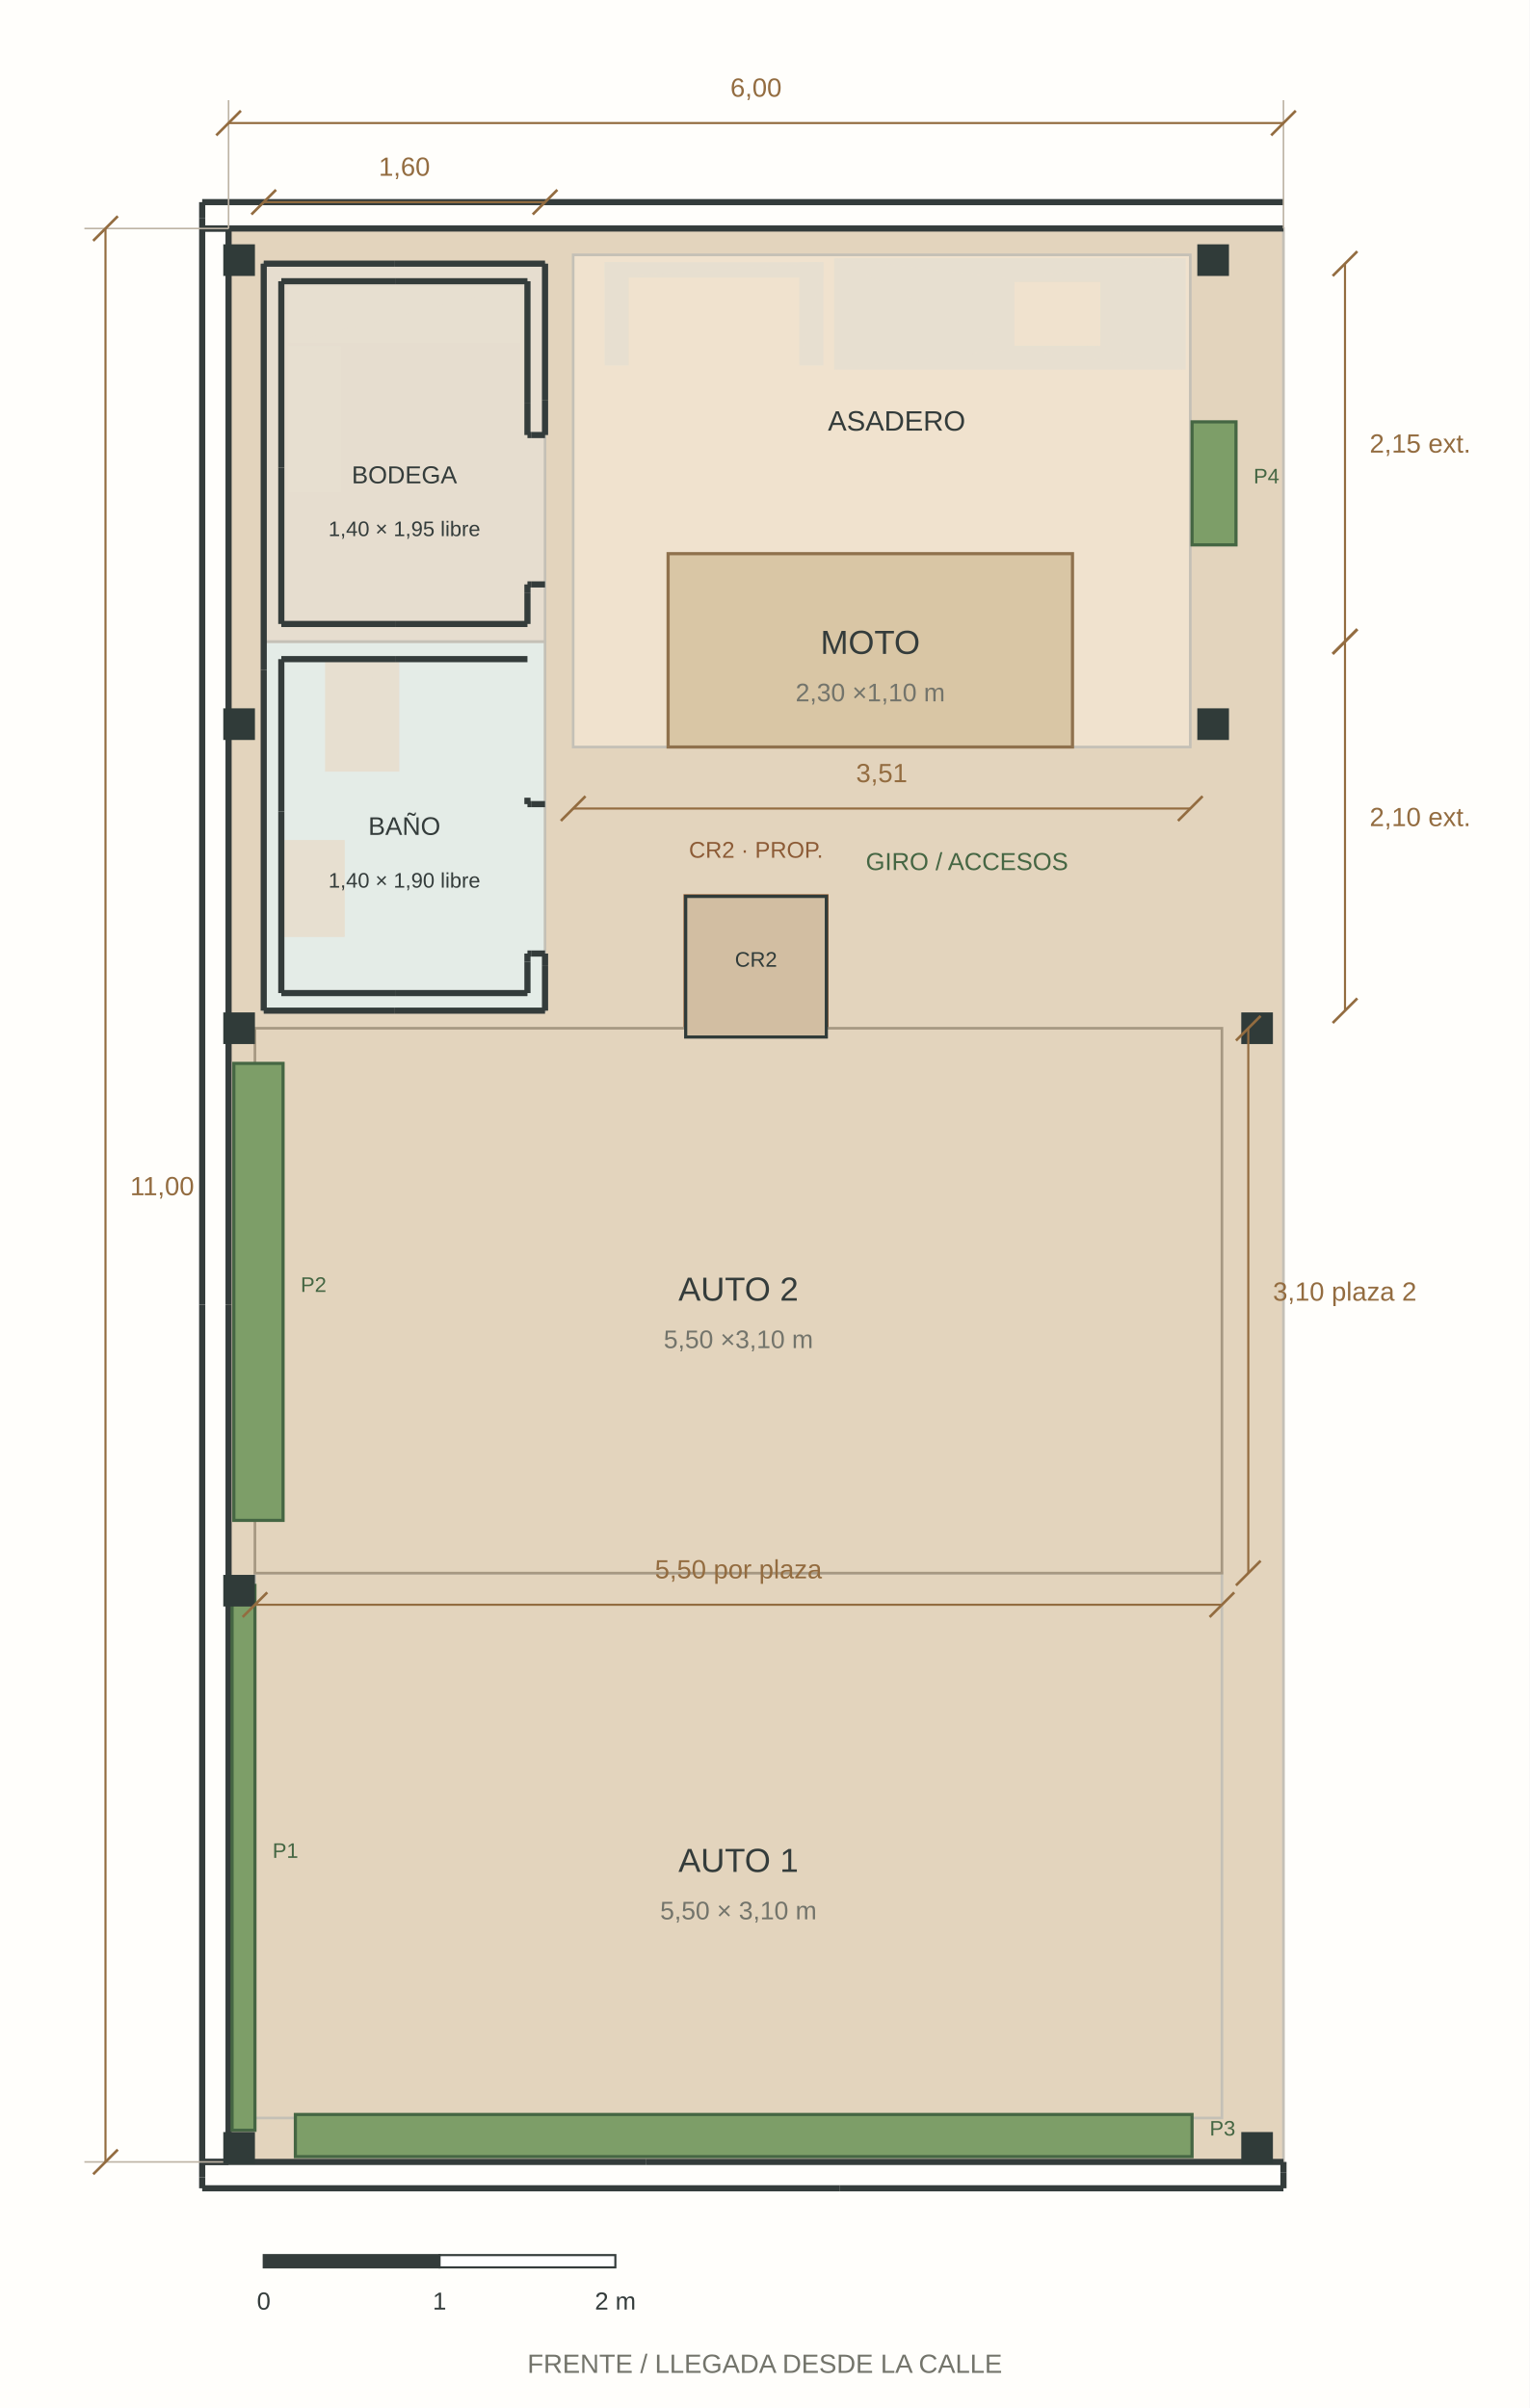
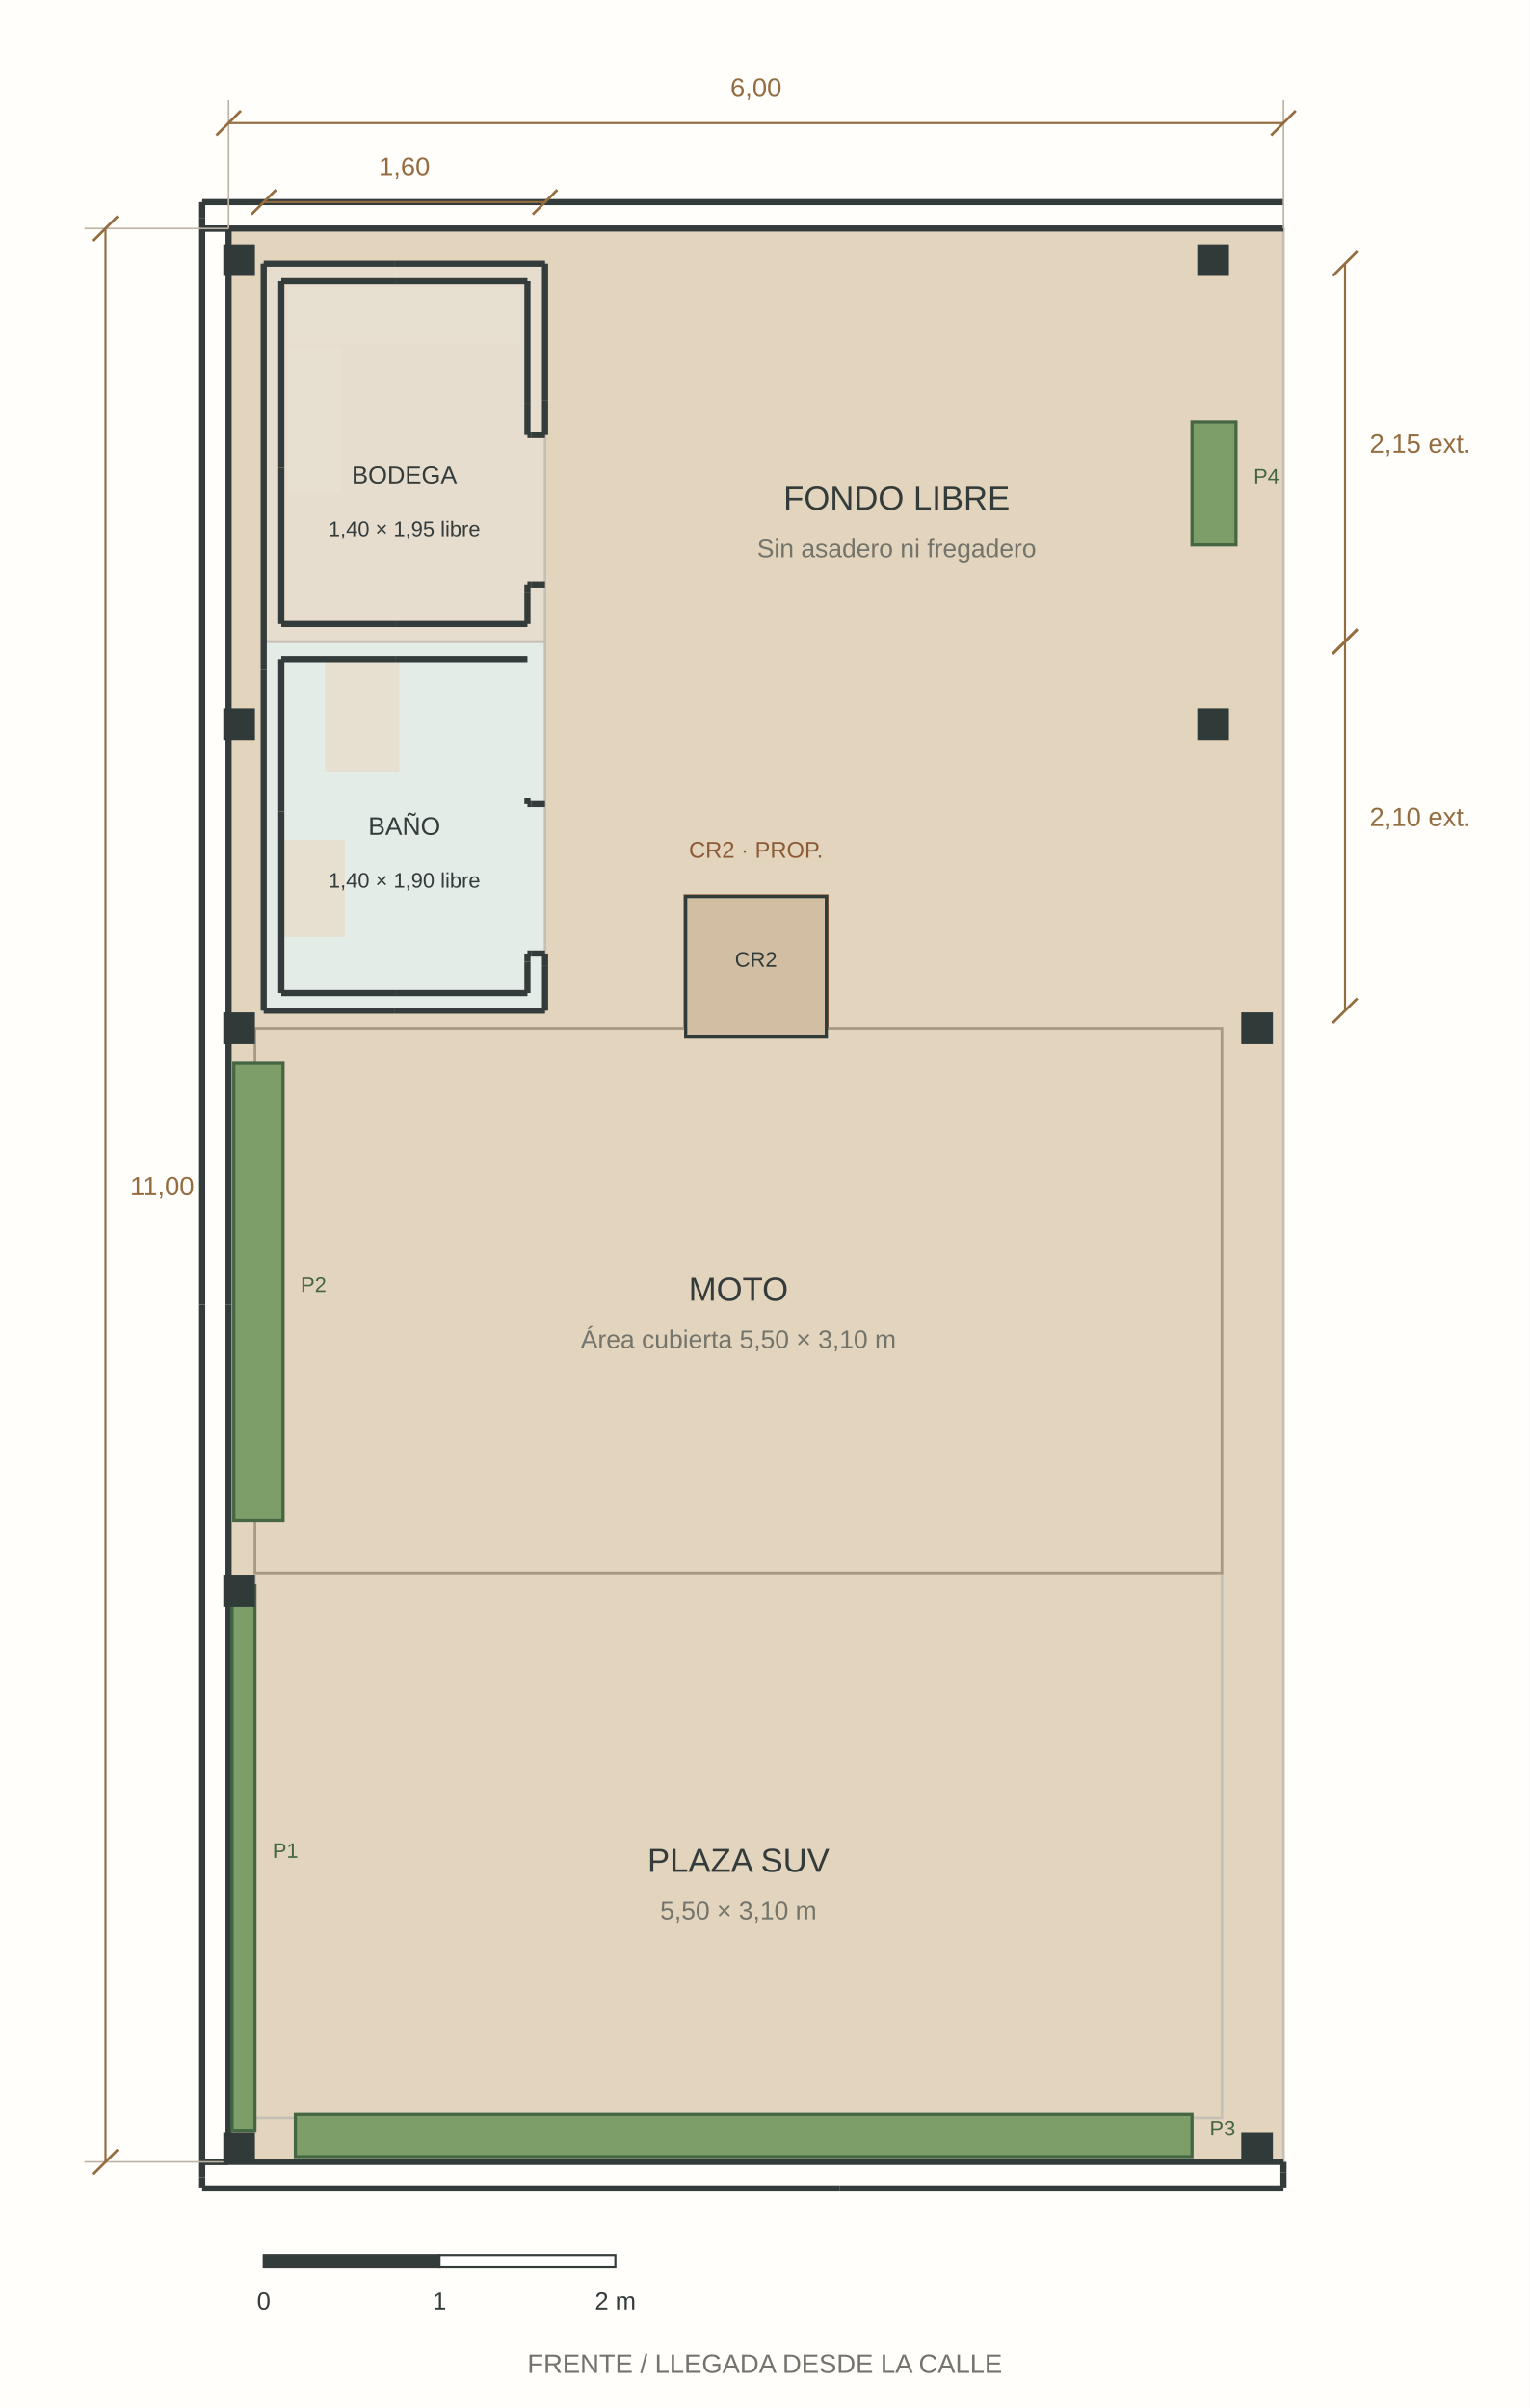
- <svg xmlns="http://www.w3.org/2000/svg" viewBox="0 0 696 1096.0" role="img" aria-label="Patio · dos autos cubiertos, moto y servicios">
+ <svg xmlns="http://www.w3.org/2000/svg" viewBox="0 0 696 1096.0" role="img" aria-label="Patio · auto, moto y fondo libre">
  <rect width="100%" height="100%" fill="#fffefb" />
  <polygon points="104.0,984.0 584.0,984.0 584.0,104.0 104.0,104.0" fill="#e3d4bd" stroke="#c4c0b6" stroke-width="1.2" />
  <polygon points="116.0,964.0 556.0,964.0 556.0,716.0 116.0,716.0" fill="#e3d4bd" stroke="#c4c0b6" stroke-width="1.2" />
  <polygon points="120.0,460.0 248.0,460.0 248.0,292.0 120.0,292.0" fill="#e4ece7" stroke="#c4c0b6" stroke-width="1.2" />
  <polygon points="120.0,292.0 248.0,292.0 248.0,120.0 120.0,120.0" fill="#e6ddcf" stroke="#c4c0b6" stroke-width="1.2" />
-   <polygon points="260.8,340.0 541.6,340.0 541.6,116.0 260.8,116.0" fill="#f0e2ce" stroke="#c4c0b6" stroke-width="1.2" />
-   <polygon points="275.2,166.24 286.0,119.44 286.0,166.24" fill="#e7dfd0" stroke="none" stroke-width="0.64" data-plan-furniture="true" />
-   <polygon points="275.2,166.24 275.2,119.44 286.0,119.44" fill="#e7dfd0" stroke="none" stroke-width="0.64" data-plan-furniture="true" />
-   <polygon points="275.2,166.24 286.0,166.24 286.0,119.44" fill="#e7dfd0" stroke="none" stroke-width="0.64" data-plan-furniture="true" />
-   <polygon points="275.2,166.24 286.0,119.44 275.2,119.44" fill="#e7dfd0" stroke="none" stroke-width="0.64" data-plan-furniture="true" />
-   <polygon points="363.76,166.24 374.56,119.44 374.56,166.24" fill="#e7dfd0" stroke="none" stroke-width="0.64" data-plan-furniture="true" />
-   <polygon points="363.76,166.24 363.76,119.44 374.56,119.44" fill="#e7dfd0" stroke="none" stroke-width="0.64" data-plan-furniture="true" />
-   <polygon points="363.76,166.24 374.56,166.24 374.56,119.44" fill="#e7dfd0" stroke="none" stroke-width="0.64" data-plan-furniture="true" />
-   <polygon points="363.76,166.24 374.56,119.44 363.76,119.44" fill="#e7dfd0" stroke="none" stroke-width="0.64" data-plan-furniture="true" />
-   <polygon points="275.2,126.32 374.56,119.44 374.56,126.32" fill="#e7dfd0" stroke="none" stroke-width="0.64" data-plan-furniture="true" />
-   <polygon points="275.2,126.32 275.2,119.44 374.56,119.44" fill="#e7dfd0" stroke="none" stroke-width="0.64" data-plan-furniture="true" />
-   <polygon points="275.2,126.32 374.56,126.32 374.56,119.44" fill="#e7dfd0" stroke="none" stroke-width="0.64" data-plan-furniture="true" />
-   <polygon points="275.2,126.32 374.56,119.44 275.2,119.44" fill="#e7dfd0" stroke="none" stroke-width="0.64" data-plan-furniture="true" />
-   <polygon points="460.16,158.864 379.6,117.6 379.6,168.144" fill="#e7dfd0" stroke="none" stroke-width="0.64" data-plan-furniture="true" />
-   <polygon points="460.16,126.88 379.6,117.6 460.16,158.864" fill="#e7dfd0" stroke="none" stroke-width="0.64" data-plan-furniture="true" />
-   <polygon points="539.44,168.144 502.08,158.864 460.16,158.864" fill="#e7dfd0" stroke="none" stroke-width="0.64" data-plan-furniture="true" />
-   <polygon points="539.44,168.144 460.16,158.864 379.6,168.144" fill="#e7dfd0" stroke="none" stroke-width="0.64" data-plan-furniture="true" />
-   <polygon points="539.44,117.6 502.08,126.88 502.08,158.864" fill="#e7dfd0" stroke="none" stroke-width="0.64" data-plan-furniture="true" />
-   <polygon points="539.44,117.6 502.08,158.864 539.44,168.144" fill="#e7dfd0" stroke="none" stroke-width="0.64" data-plan-furniture="true" />
-   <polygon points="539.44,117.6 379.6,117.6 460.16,126.88" fill="#e7dfd0" stroke="none" stroke-width="0.64" data-plan-furniture="true" />
-   <polygon points="539.44,117.6 460.16,126.88 502.08,126.88" fill="#e7dfd0" stroke="none" stroke-width="0.64" data-plan-furniture="true" />
-   <polygon points="379.6,117.6 460.16,158.864 379.6,168.144" fill="#e7dfd0" stroke="none" stroke-width="0.64" data-plan-furniture="true" />
-   <polygon points="379.6,117.6 460.16,126.88 460.16,158.864" fill="#e7dfd0" stroke="none" stroke-width="0.64" data-plan-furniture="true" />
-   <polygon points="502.08,158.864 539.44,168.144 460.16,158.864" fill="#e7dfd0" stroke="none" stroke-width="0.64" data-plan-furniture="true" />
-   <polygon points="460.16,158.864 539.44,168.144 379.6,168.144" fill="#e7dfd0" stroke="none" stroke-width="0.64" data-plan-furniture="true" />
-   <polygon points="502.08,126.88 539.44,117.6 502.08,158.864" fill="#e7dfd0" stroke="none" stroke-width="0.64" data-plan-furniture="true" />
-   <polygon points="502.08,158.864 539.44,117.6 539.44,168.144" fill="#e7dfd0" stroke="none" stroke-width="0.64" data-plan-furniture="true" />
-   <polygon points="379.6,117.6 539.44,117.6 460.16,126.88" fill="#e7dfd0" stroke="none" stroke-width="0.64" data-plan-furniture="true" />
-   <polygon points="460.16,126.88 539.44,117.6 502.08,126.88" fill="#e7dfd0" stroke="none" stroke-width="0.64" data-plan-furniture="true" />
-   <polygon points="460.24,158.8 461.44,126.96 461.44,158.8" fill="#e7dfd0" stroke="none" stroke-width="0.64" data-plan-furniture="true" />
-   <polygon points="460.24,158.8 460.24,126.96 461.44,126.96" fill="#e7dfd0" stroke="none" stroke-width="0.64" data-plan-furniture="true" />
-   <polygon points="460.24,158.8 461.44,158.8 461.44,126.96" fill="#e7dfd0" stroke="none" stroke-width="0.64" data-plan-furniture="true" />
-   <polygon points="460.24,158.8 461.44,126.96 460.24,126.96" fill="#e7dfd0" stroke="none" stroke-width="0.64" data-plan-furniture="true" />
-   <polygon points="500.8,158.8 502.0,126.96 502.0,158.8" fill="#e7dfd0" stroke="none" stroke-width="0.64" data-plan-furniture="true" />
-   <polygon points="500.8,158.8 500.8,126.96 502.0,126.96" fill="#e7dfd0" stroke="none" stroke-width="0.64" data-plan-furniture="true" />
-   <polygon points="500.8,158.8 502.0,158.8 502.0,126.96" fill="#e7dfd0" stroke="none" stroke-width="0.64" data-plan-furniture="true" />
-   <polygon points="500.8,158.8 502.0,126.96 500.8,126.96" fill="#e7dfd0" stroke="none" stroke-width="0.64" data-plan-furniture="true" />
-   <polygon points="460.24,158.8 502.0,157.6 502.0,158.8" fill="#e7dfd0" stroke="none" stroke-width="0.64" data-plan-furniture="true" />
-   <polygon points="460.24,158.8 460.24,157.6 502.0,157.6" fill="#e7dfd0" stroke="none" stroke-width="0.64" data-plan-furniture="true" />
-   <polygon points="460.24,158.8 502.0,158.8 502.0,157.6" fill="#e7dfd0" stroke="none" stroke-width="0.64" data-plan-furniture="true" />
-   <polygon points="460.24,158.8 502.0,157.6 460.24,157.6" fill="#e7dfd0" stroke="none" stroke-width="0.64" data-plan-furniture="true" />
-   <polygon points="460.24,128.16 502.0,126.96 502.0,128.16" fill="#e7dfd0" stroke="none" stroke-width="0.64" data-plan-furniture="true" />
-   <polygon points="460.24,128.16 460.24,126.96 502.0,126.96" fill="#e7dfd0" stroke="none" stroke-width="0.64" data-plan-furniture="true" />
-   <polygon points="460.24,128.16 502.0,128.16 502.0,126.96" fill="#e7dfd0" stroke="none" stroke-width="0.64" data-plan-furniture="true" />
-   <polygon points="460.24,128.16 502.0,126.96 460.24,126.96" fill="#e7dfd0" stroke="none" stroke-width="0.64" data-plan-furniture="true" />
-   <polygon points="459.2,159.84 461.44,125.92 461.44,159.84" fill="#e7dfd0" stroke="none" stroke-width="0.64" data-plan-furniture="true" />
-   <polygon points="459.2,159.84 459.2,125.92 461.44,125.92" fill="#e7dfd0" stroke="none" stroke-width="0.64" data-plan-furniture="true" />
-   <polygon points="459.2,159.84 461.44,159.84 461.44,125.92" fill="#e7dfd0" stroke="none" stroke-width="0.64" data-plan-furniture="true" />
-   <polygon points="459.2,159.84 461.44,125.92 459.2,125.92" fill="#e7dfd0" stroke="none" stroke-width="0.64" data-plan-furniture="true" />
-   <polygon points="500.8,159.84 503.04,125.92 503.04,159.84" fill="#e7dfd0" stroke="none" stroke-width="0.64" data-plan-furniture="true" />
-   <polygon points="500.8,159.84 500.8,125.92 503.04,125.92" fill="#e7dfd0" stroke="none" stroke-width="0.64" data-plan-furniture="true" />
-   <polygon points="500.8,159.84 503.04,159.84 503.04,125.92" fill="#e7dfd0" stroke="none" stroke-width="0.64" data-plan-furniture="true" />
-   <polygon points="500.8,159.84 503.04,125.92 500.8,125.92" fill="#e7dfd0" stroke="none" stroke-width="0.64" data-plan-furniture="true" />
-   <polygon points="459.2,159.84 503.04,157.6 503.04,159.84" fill="#e7dfd0" stroke="none" stroke-width="0.64" data-plan-furniture="true" />
-   <polygon points="459.2,159.84 459.2,157.6 503.04,157.6" fill="#e7dfd0" stroke="none" stroke-width="0.64" data-plan-furniture="true" />
-   <polygon points="459.2,159.84 503.04,159.84 503.04,157.6" fill="#e7dfd0" stroke="none" stroke-width="0.64" data-plan-furniture="true" />
-   <polygon points="459.2,159.84 503.04,157.6 459.2,157.6" fill="#e7dfd0" stroke="none" stroke-width="0.64" data-plan-furniture="true" />
-   <polygon points="459.2,128.16 503.04,125.92 503.04,128.16" fill="#e7dfd0" stroke="none" stroke-width="0.64" data-plan-furniture="true" />
-   <polygon points="459.2,128.16 459.2,125.92 503.04,125.92" fill="#e7dfd0" stroke="none" stroke-width="0.64" data-plan-furniture="true" />
-   <polygon points="459.2,128.16 503.04,128.16 503.04,125.92" fill="#e7dfd0" stroke="none" stroke-width="0.64" data-plan-furniture="true" />
-   <polygon points="459.2,128.16 503.04,125.92 459.2,125.92" fill="#e7dfd0" stroke="none" stroke-width="0.64" data-plan-furniture="true" />
  <polygon points="153.6,305.6 176.0,305.6 153.6,324.8" fill="#e7dfd0" stroke="none" stroke-width="0.64" data-plan-furniture="true" />
  <polygon points="153.6,324.8 176.0,305.6 176.0,324.8" fill="#e7dfd0" stroke="none" stroke-width="0.64" data-plan-furniture="true" />
  <polygon points="176.0,305.6 153.6,305.6 153.6,324.8" fill="#e7dfd0" stroke="none" stroke-width="0.64" data-plan-furniture="true" />
  <polygon points="176.0,305.6 153.6,324.8 176.0,324.8" fill="#e7dfd0" stroke="none" stroke-width="0.64" data-plan-furniture="true" />
  <polygon points="176.0,345.6 153.6,345.6 148.0,351.2" fill="#e7dfd0" stroke="none" stroke-width="0.64" data-plan-furniture="true" />
  <polygon points="181.6,351.2 176.0,345.6 148.0,351.2" fill="#e7dfd0" stroke="none" stroke-width="0.64" data-plan-furniture="true" />
  <polygon points="153.6,317.6 148.0,351.2 153.6,345.6" fill="#e7dfd0" stroke="none" stroke-width="0.64" data-plan-furniture="true" />
  <polygon points="148.0,300.8 148.0,351.2 153.6,317.6" fill="#e7dfd0" stroke="none" stroke-width="0.64" data-plan-furniture="true" />
  <polygon points="176.0,317.6 176.0,345.6 181.6,351.2" fill="#e7dfd0" stroke="none" stroke-width="0.64" data-plan-furniture="true" />
  <polygon points="176.0,317.6 148.0,300.8 153.6,317.6" fill="#e7dfd0" stroke="none" stroke-width="0.64" data-plan-furniture="true" />
  <polygon points="181.6,300.8 176.0,317.6 181.6,351.2" fill="#e7dfd0" stroke="none" stroke-width="0.64" data-plan-furniture="true" />
  <polygon points="181.6,300.8 148.0,300.8 176.0,317.6" fill="#e7dfd0" stroke="none" stroke-width="0.64" data-plan-furniture="true" />
  <polygon points="148.0,300.8 181.6,300.8 148.0,351.2" fill="#e7dfd0" stroke="none" stroke-width="0.64" data-plan-furniture="true" />
  <polygon points="148.0,351.2 181.6,300.8 181.6,351.2" fill="#e7dfd0" stroke="none" stroke-width="0.64" data-plan-furniture="true" />
  <polygon points="153.6,317.6 153.6,345.6 176.0,345.6" fill="#e7dfd0" stroke="none" stroke-width="0.64" data-plan-furniture="true" />
  <polygon points="176.0,317.6 153.6,317.6 176.0,345.6" fill="#e7dfd0" stroke="none" stroke-width="0.64" data-plan-furniture="true" />
  <polygon points="149.6,302.4 180.0,312.0 149.6,312.0" fill="#e7dfd0" stroke="none" stroke-width="0.64" data-plan-furniture="true" />
  <polygon points="149.6,302.4 180.0,302.4 180.0,312.0" fill="#e7dfd0" stroke="none" stroke-width="0.64" data-plan-furniture="true" />
  <polygon points="180.0,312.0 149.6,302.4 149.6,312.0" fill="#e7dfd0" stroke="none" stroke-width="0.64" data-plan-furniture="true" />
  <polygon points="180.0,302.4 149.6,302.4 180.0,312.0" fill="#e7dfd0" stroke="none" stroke-width="0.64" data-plan-furniture="true" />
  <polygon points="152.8,422.4 132.0,422.4 128.0,426.4" fill="#e7dfd0" stroke="none" stroke-width="0.64" data-plan-furniture="true" />
  <polygon points="156.8,426.4 152.8,422.4 128.0,426.4" fill="#e7dfd0" stroke="none" stroke-width="0.64" data-plan-furniture="true" />
  <polygon points="132.0,386.4 128.0,426.4 132.0,422.4" fill="#e7dfd0" stroke="none" stroke-width="0.64" data-plan-furniture="true" />
  <polygon points="128.0,382.4 128.0,426.4 132.0,386.4" fill="#e7dfd0" stroke="none" stroke-width="0.64" data-plan-furniture="true" />
  <polygon points="152.8,386.4 152.8,422.4 156.8,426.4" fill="#e7dfd0" stroke="none" stroke-width="0.64" data-plan-furniture="true" />
  <polygon points="152.8,386.4 128.0,382.4 132.0,386.4" fill="#e7dfd0" stroke="none" stroke-width="0.64" data-plan-furniture="true" />
  <polygon points="156.8,382.4 152.8,386.4 156.8,426.4" fill="#e7dfd0" stroke="none" stroke-width="0.64" data-plan-furniture="true" />
  <polygon points="156.8,382.4 128.0,382.4 152.8,386.4" fill="#e7dfd0" stroke="none" stroke-width="0.64" data-plan-furniture="true" />
  <polygon points="128.0,426.4 128.0,382.4 156.8,426.4" fill="#e7dfd0" stroke="none" stroke-width="0.64" data-plan-furniture="true" />
  <polygon points="128.0,382.4 156.8,382.4 156.8,426.4" fill="#e7dfd0" stroke="none" stroke-width="0.64" data-plan-furniture="true" />
  <polygon points="152.8,386.4 132.0,386.4 132.0,422.4" fill="#e7dfd0" stroke="none" stroke-width="0.64" data-plan-furniture="true" />
  <polygon points="152.8,386.4 132.0,422.4 152.8,422.4" fill="#e7dfd0" stroke="none" stroke-width="0.64" data-plan-furniture="true" />
  <polygon points="131.2,130.4 236.8,130.4 131.2,156.0" fill="#e7dfd0" stroke="none" stroke-width="0.64" data-plan-furniture="true" />
  <polygon points="131.2,156.0 236.8,130.4 236.8,156.0" fill="#e7dfd0" stroke="none" stroke-width="0.64" data-plan-furniture="true" />
  <polygon points="236.8,130.4 131.2,130.4 131.2,156.0" fill="#e7dfd0" stroke="none" stroke-width="0.64" data-plan-furniture="true" />
  <polygon points="236.8,130.4 131.2,156.0 236.8,156.0" fill="#e7dfd0" stroke="none" stroke-width="0.64" data-plan-furniture="true" />
  <polygon points="131.2,130.4 236.8,130.4 131.2,156.0" fill="#e7dfd0" stroke="none" stroke-width="0.64" data-plan-furniture="true" />
  <polygon points="131.2,156.0 236.8,130.4 236.8,156.0" fill="#e7dfd0" stroke="none" stroke-width="0.64" data-plan-furniture="true" />
  <polygon points="236.8,130.4 131.2,130.4 131.2,156.0" fill="#e7dfd0" stroke="none" stroke-width="0.64" data-plan-furniture="true" />
  <polygon points="236.8,130.4 131.2,156.0 236.8,156.0" fill="#e7dfd0" stroke="none" stroke-width="0.64" data-plan-furniture="true" />
  <polygon points="131.2,130.4 236.8,130.4 131.2,156.0" fill="#e7dfd0" stroke="none" stroke-width="0.64" data-plan-furniture="true" />
  <polygon points="131.2,156.0 236.8,130.4 236.8,156.0" fill="#e7dfd0" stroke="none" stroke-width="0.64" data-plan-furniture="true" />
  <polygon points="236.8,130.4 131.2,130.4 131.2,156.0" fill="#e7dfd0" stroke="none" stroke-width="0.64" data-plan-furniture="true" />
  <polygon points="236.8,130.4 131.2,156.0 236.8,156.0" fill="#e7dfd0" stroke="none" stroke-width="0.64" data-plan-furniture="true" />
  <polygon points="131.2,130.4 236.8,130.4 131.2,156.0" fill="#e7dfd0" stroke="none" stroke-width="0.64" data-plan-furniture="true" />
  <polygon points="131.2,156.0 236.8,130.4 236.8,156.0" fill="#e7dfd0" stroke="none" stroke-width="0.64" data-plan-furniture="true" />
  <polygon points="236.8,130.4 131.2,130.4 131.2,156.0" fill="#e7dfd0" stroke="none" stroke-width="0.64" data-plan-furniture="true" />
  <polygon points="236.8,130.4 131.2,156.0 236.8,156.0" fill="#e7dfd0" stroke="none" stroke-width="0.64" data-plan-furniture="true" />
  <polygon points="131.2,157.6 155.2,157.6 131.2,224.0" fill="#e7dfd0" stroke="none" stroke-width="0.64" data-plan-furniture="true" />
  <polygon points="131.2,224.0 155.2,157.6 155.2,224.0" fill="#e7dfd0" stroke="none" stroke-width="0.64" data-plan-furniture="true" />
  <polygon points="155.2,157.6 131.2,157.6 131.2,224.0" fill="#e7dfd0" stroke="none" stroke-width="0.64" data-plan-furniture="true" />
  <polygon points="155.2,157.6 131.2,224.0 155.2,224.0" fill="#e7dfd0" stroke="none" stroke-width="0.64" data-plan-furniture="true" />
  <polygon points="131.2,157.6 155.2,157.6 131.2,224.0" fill="#e7dfd0" stroke="none" stroke-width="0.64" data-plan-furniture="true" />
  <polygon points="131.2,224.0 155.2,157.6 155.2,224.0" fill="#e7dfd0" stroke="none" stroke-width="0.64" data-plan-furniture="true" />
  <polygon points="155.2,157.6 131.2,157.6 131.2,224.0" fill="#e7dfd0" stroke="none" stroke-width="0.64" data-plan-furniture="true" />
  <polygon points="155.2,157.6 131.2,224.0 155.2,224.0" fill="#e7dfd0" stroke="none" stroke-width="0.64" data-plan-furniture="true" />
  <polygon points="131.2,157.6 155.2,157.6 131.2,224.0" fill="#e7dfd0" stroke="none" stroke-width="0.64" data-plan-furniture="true" />
  <polygon points="131.2,224.0 155.2,157.6 155.2,224.0" fill="#e7dfd0" stroke="none" stroke-width="0.64" data-plan-furniture="true" />
  <polygon points="155.2,157.6 131.2,157.6 131.2,224.0" fill="#e7dfd0" stroke="none" stroke-width="0.64" data-plan-furniture="true" />
  <polygon points="155.2,157.6 131.2,224.0 155.2,224.0" fill="#e7dfd0" stroke="none" stroke-width="0.64" data-plan-furniture="true" />
  <polygon points="131.2,157.6 155.2,157.6 131.2,224.0" fill="#e7dfd0" stroke="none" stroke-width="0.64" data-plan-furniture="true" />
  <polygon points="131.2,224.0 155.2,157.6 155.2,224.0" fill="#e7dfd0" stroke="none" stroke-width="0.64" data-plan-furniture="true" />
  <polygon points="155.2,157.6 131.2,157.6 131.2,224.0" fill="#e7dfd0" stroke="none" stroke-width="0.64" data-plan-furniture="true" />
  <polygon points="155.2,157.6 131.2,224.0 155.2,224.0" fill="#e7dfd0" stroke="none" stroke-width="0.64" data-plan-furniture="true" />
  <polyline points="248.0,198.0 248.0,182.02" fill="none" stroke="#343c3b" stroke-width="2.8" />
  <polyline points="248.0,182.02 248.0,120.0" fill="none" stroke="#343c3b" stroke-width="2.8" />
  <polyline points="248.0,439.327 248.0,434.0" fill="none" stroke="#343c3b" stroke-width="2.8" />
  <polyline points="248.0,460.0 248.0,439.327" fill="none" stroke="#343c3b" stroke-width="2.8" />
  <polyline points="179.697,460.0 120.0,460.0" fill="none" stroke="#343c3b" stroke-width="2.8" />
  <polyline points="248.0,460.0 179.697,460.0" fill="none" stroke="#343c3b" stroke-width="2.8" />
  <polyline points="248.0,120.0 179.697,120.0" fill="none" stroke="#343c3b" stroke-width="2.8" />
  <polyline points="179.697,120.0 120.0,120.0" fill="none" stroke="#343c3b" stroke-width="2.8" />
  <polyline points="120.0,460.0 120.0,304.979" fill="none" stroke="#343c3b" stroke-width="2.8" />
  <polyline points="120.0,304.979 120.0,120.0" fill="none" stroke="#343c3b" stroke-width="2.8" />
  <polyline points="240.0,284.0 180.16,284.0" fill="none" stroke="#343c3b" stroke-width="2.8" />
  <polyline points="180.16,284.0 128.0,284.0" fill="none" stroke="#343c3b" stroke-width="2.8" />
  <polyline points="240.0,183.659 240.0,128.0" fill="none" stroke="#343c3b" stroke-width="2.8" />
  <polyline points="240.0,198.0 240.0,183.659" fill="none" stroke="#343c3b" stroke-width="2.8" />
  <polyline points="240.0,269.688 240.0,266.0" fill="none" stroke="#343c3b" stroke-width="2.8" />
  <polyline points="240.0,284.0 240.0,269.688" fill="none" stroke="#343c3b" stroke-width="2.8" />
  <polyline points="180.16,128.0 128.0,128.0" fill="none" stroke="#343c3b" stroke-width="2.8" />
  <polyline points="240.0,128.0 180.16,128.0" fill="none" stroke="#343c3b" stroke-width="2.8" />
  <polyline points="128.0,212.773 128.0,128.0" fill="none" stroke="#343c3b" stroke-width="2.8" />
  <polyline points="128.0,284.0 128.0,212.773" fill="none" stroke="#343c3b" stroke-width="2.8" />
  <polyline points="240.0,452.0 180.16,452.0" fill="none" stroke="#343c3b" stroke-width="2.8" />
  <polyline points="180.16,452.0 128.0,452.0" fill="none" stroke="#343c3b" stroke-width="2.8" />
  <polyline points="240.0,437.688 240.0,434.0" fill="none" stroke="#343c3b" stroke-width="2.8" />
  <polyline points="240.0,452.0 240.0,437.688" fill="none" stroke="#343c3b" stroke-width="2.8" />
  <polyline points="240.0,366.0 240.0,363.076" fill="none" stroke="#343c3b" stroke-width="2.8" />
  <polyline points="128.0,452.0 128.0,369.401" fill="none" stroke="#343c3b" stroke-width="2.8" />
  <polyline points="128.0,369.401 128.0,300.0" fill="none" stroke="#343c3b" stroke-width="2.8" />
  <polyline points="180.16,300.0 128.0,300.0" fill="none" stroke="#343c3b" stroke-width="2.8" />
  <polyline points="240.0,300.0 180.16,300.0" fill="none" stroke="#343c3b" stroke-width="2.8" />
  <polyline points="241.639,198.0 240.0,198.0" fill="none" stroke="#343c3b" stroke-width="2.8" />
  <polyline points="248.0,198.0 241.639,198.0" fill="none" stroke="#343c3b" stroke-width="2.8" />
  <polyline points="241.639,266.0 240.0,266.0" fill="none" stroke="#343c3b" stroke-width="2.8" />
  <polyline points="248.0,266.0 241.639,266.0" fill="none" stroke="#343c3b" stroke-width="2.8" />
  <polyline points="241.639,434.0 240.0,434.0" fill="none" stroke="#343c3b" stroke-width="2.8" />
  <polyline points="248.0,434.0 241.639,434.0" fill="none" stroke="#343c3b" stroke-width="2.8" />
  <polyline points="241.639,366.0 240.0,366.0" fill="none" stroke="#343c3b" stroke-width="2.8" />
  <polyline points="248.0,366.0 241.639,366.0" fill="none" stroke="#343c3b" stroke-width="2.8" />
  <polyline points="92.0,984.0 92.0,593.867" fill="none" stroke="#343c3b" stroke-width="2.8" />
  <polyline points="92.0,593.867 92.0,104.0" fill="none" stroke="#343c3b" stroke-width="2.8" />
  <polyline points="104.0,984.0 104.0,593.867" fill="none" stroke="#343c3b" stroke-width="2.8" />
  <polyline points="104.0,593.867 104.0,104.0" fill="none" stroke="#343c3b" stroke-width="2.8" />
  <polyline points="104.0,984.0 98.68,984.0" fill="none" stroke="#343c3b" stroke-width="2.8" />
  <polyline points="98.68,984.0 92.0,984.0" fill="none" stroke="#343c3b" stroke-width="2.8" />
  <polyline points="104.0,104.0 98.68,104.0" fill="none" stroke="#343c3b" stroke-width="2.8" />
  <polyline points="98.68,104.0 92.0,104.0" fill="none" stroke="#343c3b" stroke-width="2.8" />
  <polyline points="92.0,104.0 92.0,99.157" fill="none" stroke="#343c3b" stroke-width="2.8" />
  <polyline points="92.0,99.157 92.0,92.0" fill="none" stroke="#343c3b" stroke-width="2.8" />
  <polyline points="584.0,104.0 92.0,104.0" fill="none" stroke="#343c3b" stroke-width="2.8" />
  <polyline points="584.0,92.0 92.0,92.0" fill="none" stroke="#343c3b" stroke-width="2.8" />
  <polyline points="584.0,996.0 381.929,996.0" fill="none" stroke="#343c3b" stroke-width="2.8" />
  <polyline points="381.929,996.0 92.0,996.0" fill="none" stroke="#343c3b" stroke-width="2.8" />
  <polyline points="584.0,984.0 584.0,988.929" fill="none" stroke="#343c3b" stroke-width="2.8" />
  <polyline points="584.0,988.929 584.0,996.0" fill="none" stroke="#343c3b" stroke-width="2.8" />
  <polyline points="92.0,984.0 294.071,984.0" fill="none" stroke="#343c3b" stroke-width="2.8" />
  <polyline points="294.071,984.0 584.0,984.0" fill="none" stroke="#343c3b" stroke-width="2.8" />
  <polyline points="92.0,996.0 92.0,991.071" fill="none" stroke="#343c3b" stroke-width="2.8" />
  <polyline points="92.0,991.071 92.0,984.0" fill="none" stroke="#343c3b" stroke-width="2.8" />
-   <text x="336.0" y="852.0" font-family="Arial,sans-serif" font-size="15.2" fill="#343c3b" text-anchor="middle">AUTO 1</text>
+   <text x="336.0" y="852.0" font-family="Arial,sans-serif" font-size="15.2" fill="#343c3b" text-anchor="middle">PLAZA SUV</text>
  <text x="336.0" y="873.6" font-family="Arial,sans-serif" font-size="11.6" fill="#73746b" text-anchor="middle">5,50 × 3,10 m</text>
-   <text x="408.0" y="264.0" font-family="Arial,sans-serif" font-size="15.2" fill="#343c3b" text-anchor="middle">ASADERO</text>
-   <text x="408.0" y="285.6" font-family="Arial,sans-serif" font-size="11.6" fill="#73746b" text-anchor="middle">3,51 × 2,80 m</text>
  <text x="184.0" y="380.0" font-family="Arial,sans-serif" font-size="11.6" fill="#343c3b" text-anchor="middle">BAÑO</text>
  <text x="184.0" y="404.0" font-family="Arial,sans-serif" font-size="9.6" fill="#343c3b" text-anchor="middle">1,40 × 1,90 libre</text>
  <text x="184.0" y="220.0" font-family="Arial,sans-serif" font-size="11.2" fill="#343c3b" text-anchor="middle">BODEGA</text>
  <text x="184.0" y="244.0" font-family="Arial,sans-serif" font-size="9.6" fill="#343c3b" text-anchor="middle">1,40 × 1,95 libre</text>
  <polyline points="104.0,104.0 104.0,45.6" fill="none" stroke="#bdb3a4" stroke-width="0.72" data-plan-dimensions="true" />
  <polyline points="584.0,104.0 584.0,45.6" fill="none" stroke="#bdb3a4" stroke-width="0.72" data-plan-dimensions="true" />
  <polyline points="104.0,56.0 584.0,56.0" fill="none" stroke="#936c40" stroke-width="0.96" data-plan-dimensions="true" />
  <polyline points="98.4,61.6 109.6,50.4" fill="none" stroke="#936c40" stroke-width="1.2" data-plan-dimensions="true" />
  <polyline points="578.4,61.6 589.6,50.4" fill="none" stroke="#936c40" stroke-width="1.2" data-plan-dimensions="true" />
  <text x="344.0" y="44.0" font-family="Arial,sans-serif" font-size="12.0" fill="#936c40" text-anchor="middle" data-plan-dimensions="true">6,00</text>
  <polyline points="120.0,92.0 248.0,92.0" fill="none" stroke="#936c40" stroke-width="0.96" data-plan-dimensions="true" />
  <polyline points="114.4,97.6 125.6,86.4" fill="none" stroke="#936c40" stroke-width="1.2" data-plan-dimensions="true" />
  <polyline points="242.4,97.6 253.6,86.4" fill="none" stroke="#936c40" stroke-width="1.2" data-plan-dimensions="true" />
  <text x="184.0" y="80.0" font-family="Arial,sans-serif" font-size="12.0" fill="#936c40" text-anchor="middle" data-plan-dimensions="true">1,60</text>
  <polyline points="104.0,984.0 38.4,984.0" fill="none" stroke="#bdb3a4" stroke-width="0.72" data-plan-dimensions="true" />
  <polyline points="104.0,104.0 38.4,104.0" fill="none" stroke="#bdb3a4" stroke-width="0.72" data-plan-dimensions="true" />
  <polyline points="48.0,984.0 48.0,104.0" fill="none" stroke="#936c40" stroke-width="0.96" data-plan-dimensions="true" />
  <polyline points="42.4,989.6 53.6,978.4" fill="none" stroke="#936c40" stroke-width="1.2" data-plan-dimensions="true" />
  <polyline points="42.4,109.6 53.6,98.4" fill="none" stroke="#936c40" stroke-width="1.2" data-plan-dimensions="true" />
  <text x="59.2" y="544.0" font-family="Arial,sans-serif" font-size="12.0" fill="#936c40" text-anchor="start" data-plan-dimensions="true">11,00</text>
  <polyline points="612.0,460.0 612.0,292.0" fill="none" stroke="#936c40" stroke-width="0.96" data-plan-dimensions="true" />
  <polyline points="606.4,465.6 617.6,454.4" fill="none" stroke="#936c40" stroke-width="1.2" data-plan-dimensions="true" />
  <polyline points="606.4,297.6 617.6,286.4" fill="none" stroke="#936c40" stroke-width="1.2" data-plan-dimensions="true" />
  <text x="623.2" y="376.0" font-family="Arial,sans-serif" font-size="12.0" fill="#936c40" text-anchor="start" data-plan-dimensions="true">2,10 ext.</text>
  <polyline points="612.0,292.0 612.0,120.0" fill="none" stroke="#936c40" stroke-width="0.96" data-plan-dimensions="true" />
  <polyline points="606.4,297.6 617.6,286.4" fill="none" stroke="#936c40" stroke-width="1.2" data-plan-dimensions="true" />
  <polyline points="606.4,125.6 617.6,114.4" fill="none" stroke="#936c40" stroke-width="1.2" data-plan-dimensions="true" />
  <text x="623.2" y="206.0" font-family="Arial,sans-serif" font-size="12.0" fill="#936c40" text-anchor="start" data-plan-dimensions="true">2,15 ext.</text>
-   <polyline points="260.8,368.0 541.6,368.0" fill="none" stroke="#936c40" stroke-width="0.96" data-plan-dimensions="true" />
-   <polyline points="255.2,373.6 266.4,362.4" fill="none" stroke="#936c40" stroke-width="1.2" data-plan-dimensions="true" />
-   <polyline points="536.0,373.6 547.2,362.4" fill="none" stroke="#936c40" stroke-width="1.2" data-plan-dimensions="true" />
-   <text x="401.2" y="356.0" font-family="Arial,sans-serif" font-size="12.0" fill="#936c40" text-anchor="middle" data-plan-dimensions="true">3,51</text>
  <polygon points="120.0,1032.0 200.0,1032.0 200.0,1026.4 120.0,1026.4" fill="#343c3b" stroke="#343c3b" stroke-width="0.96" />
  <polygon points="200.0,1032.0 280.0,1032.0 280.0,1026.4 200.0,1026.4" fill="#ffffff" stroke="#343c3b" stroke-width="0.96" />
  <text x="120.0" y="1051.2" font-family="Arial,sans-serif" font-size="11.2" fill="#343c3b" text-anchor="middle">0</text>
  <text x="200.0" y="1051.2" font-family="Arial,sans-serif" font-size="11.2" fill="#343c3b" text-anchor="middle">1</text>
  <text x="280.0" y="1051.2" font-family="Arial,sans-serif" font-size="11.2" fill="#343c3b" text-anchor="middle">2 m</text>
  <text x="348.0" y="1080.0" font-family="Arial,sans-serif" font-size="12.0" fill="#73746b" text-anchor="middle">FRENTE / LLEGADA DESDE LA CALLE</text>
  <polygon points="312.0,472.0 376.0,472.0 376.0,408.0 312.0,408.0" fill="#f5ede2" stroke="#8c5b36" stroke-width="2.0" />
  <text x="344.0" y="390.4" font-family="Arial,sans-serif" font-size="10.4" fill="#8c5b36" text-anchor="middle">CR2 · PROP.</text>
  <polygon points="116.0,716.0 556.0,716.0 556.0,468.0 116.0,468.0" fill="#e3d4bd" stroke="#a69882" stroke-width="1.2" />
-   <text x="336.0" y="592.0" font-family="Arial,sans-serif" font-size="15.2" fill="#343c3b" text-anchor="middle">AUTO 2</text>
-   <text x="336.0" y="613.6" font-family="Arial,sans-serif" font-size="11.6" fill="#73746b" text-anchor="middle">5,50 ×3,10 m</text>
+   <text x="336.0" y="592.0" font-family="Arial,sans-serif" font-size="15.2" fill="#343c3b" text-anchor="middle">MOTO</text>
+   <text x="336.0" y="613.6" font-family="Arial,sans-serif" font-size="11.6" fill="#73746b" text-anchor="middle">Área cubierta 5,50 × 3,10 m</text>
+   <text x="408.0" y="232.0" font-family="Arial,sans-serif" font-size="15.2" fill="#343c3b" text-anchor="middle">FONDO LIBRE</text>
+   <text x="408.0" y="253.6" font-family="Arial,sans-serif" font-size="11.6" fill="#73746b" text-anchor="middle">Sin asadero ni fregadero</text>
  <polygon points="105.6,969.6 116.0,969.6 116.0,721.6 105.6,721.6" fill="#7d9e68" stroke="#456643" stroke-width="1.44" />
  <text x="124.0" y="845.6" font-family="Arial,sans-serif" font-size="9.6" fill="#456643" text-anchor="start">P1</text>
  <polygon points="106.4,692.0 128.8,692.0 128.8,484.0 106.4,484.0" fill="#7d9e68" stroke="#456643" stroke-width="1.44" />
  <text x="136.8" y="588.0" font-family="Arial,sans-serif" font-size="9.6" fill="#456643" text-anchor="start">P2</text>
  <polygon points="134.4,981.6 542.4,981.6 542.4,962.4 134.4,962.4" fill="#7d9e68" stroke="#456643" stroke-width="1.44" />
  <text x="550.4" y="972.0" font-family="Arial,sans-serif" font-size="9.6" fill="#456643" text-anchor="start">P3</text>
  <polygon points="542.4,248.0 562.4,248.0 562.4,192.0 542.4,192.0" fill="#7d9e68" stroke="#456643" stroke-width="1.44" />
  <text x="570.4" y="220.0" font-family="Arial,sans-serif" font-size="9.6" fill="#456643" text-anchor="start">P4</text>
-   <polygon points="304.0,340.0 488.0,340.0 488.0,252.0 304.0,252.0" fill="#d9c6a5" stroke="#8f714d" stroke-width="1.44" />
-   <text x="396.0" y="297.6" font-family="Arial,sans-serif" font-size="15.2" fill="#343c3b" text-anchor="middle">MOTO</text>
-   <text x="396.0" y="319.2" font-family="Arial,sans-serif" font-size="11.6" fill="#73746b" text-anchor="middle">2,30 ×1,10 m</text>
-   <text x="408.0" y="196.0" font-family="Arial,sans-serif" font-size="12.8" fill="#343c3b" text-anchor="middle">ASADERO</text>
  <polygon points="102.0,984.4 115.6,984.4 115.6,970.8 102.0,970.8" fill="#303b39" stroke="#303b39" stroke-width="0.8" />
  <polygon points="102.0,730.8 115.6,730.8 115.6,717.2 102.0,717.2" fill="#303b39" stroke="#303b39" stroke-width="0.8" />
  <polygon points="102.0,474.8 115.6,474.8 115.6,461.2 102.0,461.2" fill="#303b39" stroke="#303b39" stroke-width="0.8" />
  <polygon points="102.0,336.4 115.6,336.4 115.6,322.8 102.0,322.8" fill="#303b39" stroke="#303b39" stroke-width="0.8" />
  <polygon points="102.0,125.2 115.6,125.2 115.6,111.6 102.0,111.6" fill="#303b39" stroke="#303b39" stroke-width="0.8" />
  <polygon points="565.2,984.4 578.8,984.4 578.8,970.8 565.2,970.8" fill="#303b39" stroke="#303b39" stroke-width="0.8" />
  <polygon points="565.2,474.8 578.8,474.8 578.8,461.2 565.2,461.2" fill="#303b39" stroke="#303b39" stroke-width="0.8" />
  <polygon points="545.2,336.4 558.8,336.4 558.8,322.8 545.2,322.8" fill="#303b39" stroke="#303b39" stroke-width="0.8" />
  <polygon points="545.2,125.2 558.8,125.2 558.8,111.6 545.2,111.6" fill="#303b39" stroke="#303b39" stroke-width="0.8" />
  <polygon points="312.0,472.0 376.0,472.0 376.0,408.0 312.0,408.0" fill="#d2bea2" stroke="#303b39" stroke-width="1.44" />
  <text x="344.0" y="440.0" font-family="Arial,sans-serif" font-size="9.6" fill="#303b39" text-anchor="middle">CR2</text>
-   <text x="440.0" y="396.0" font-family="Arial,sans-serif" font-size="11.2" fill="#456643" text-anchor="middle">GIRO / ACCESOS</text>
-   <polyline points="116.0,730.4 556.0,730.4" fill="none" stroke="#936c40" stroke-width="0.96" data-plan-dimensions="true" />
-   <polyline points="110.4,736.0 121.6,724.8" fill="none" stroke="#936c40" stroke-width="1.2" data-plan-dimensions="true" />
-   <polyline points="550.4,736.0 561.6,724.8" fill="none" stroke="#936c40" stroke-width="1.2" data-plan-dimensions="true" />
-   <text x="336.0" y="718.4" font-family="Arial,sans-serif" font-size="12.0" fill="#936c40" text-anchor="middle" data-plan-dimensions="true">5,50 por plaza</text>
-   <polyline points="568.0,716.0 568.0,468.0" fill="none" stroke="#936c40" stroke-width="0.96" data-plan-dimensions="true" />
-   <polyline points="562.4,721.6 573.6,710.4" fill="none" stroke="#936c40" stroke-width="1.2" data-plan-dimensions="true" />
-   <polyline points="562.4,473.6 573.6,462.4" fill="none" stroke="#936c40" stroke-width="1.2" data-plan-dimensions="true" />
-   <text x="579.2" y="592.0" font-family="Arial,sans-serif" font-size="12.0" fill="#936c40" text-anchor="start" data-plan-dimensions="true">3,10 plaza 2</text>
</svg>
